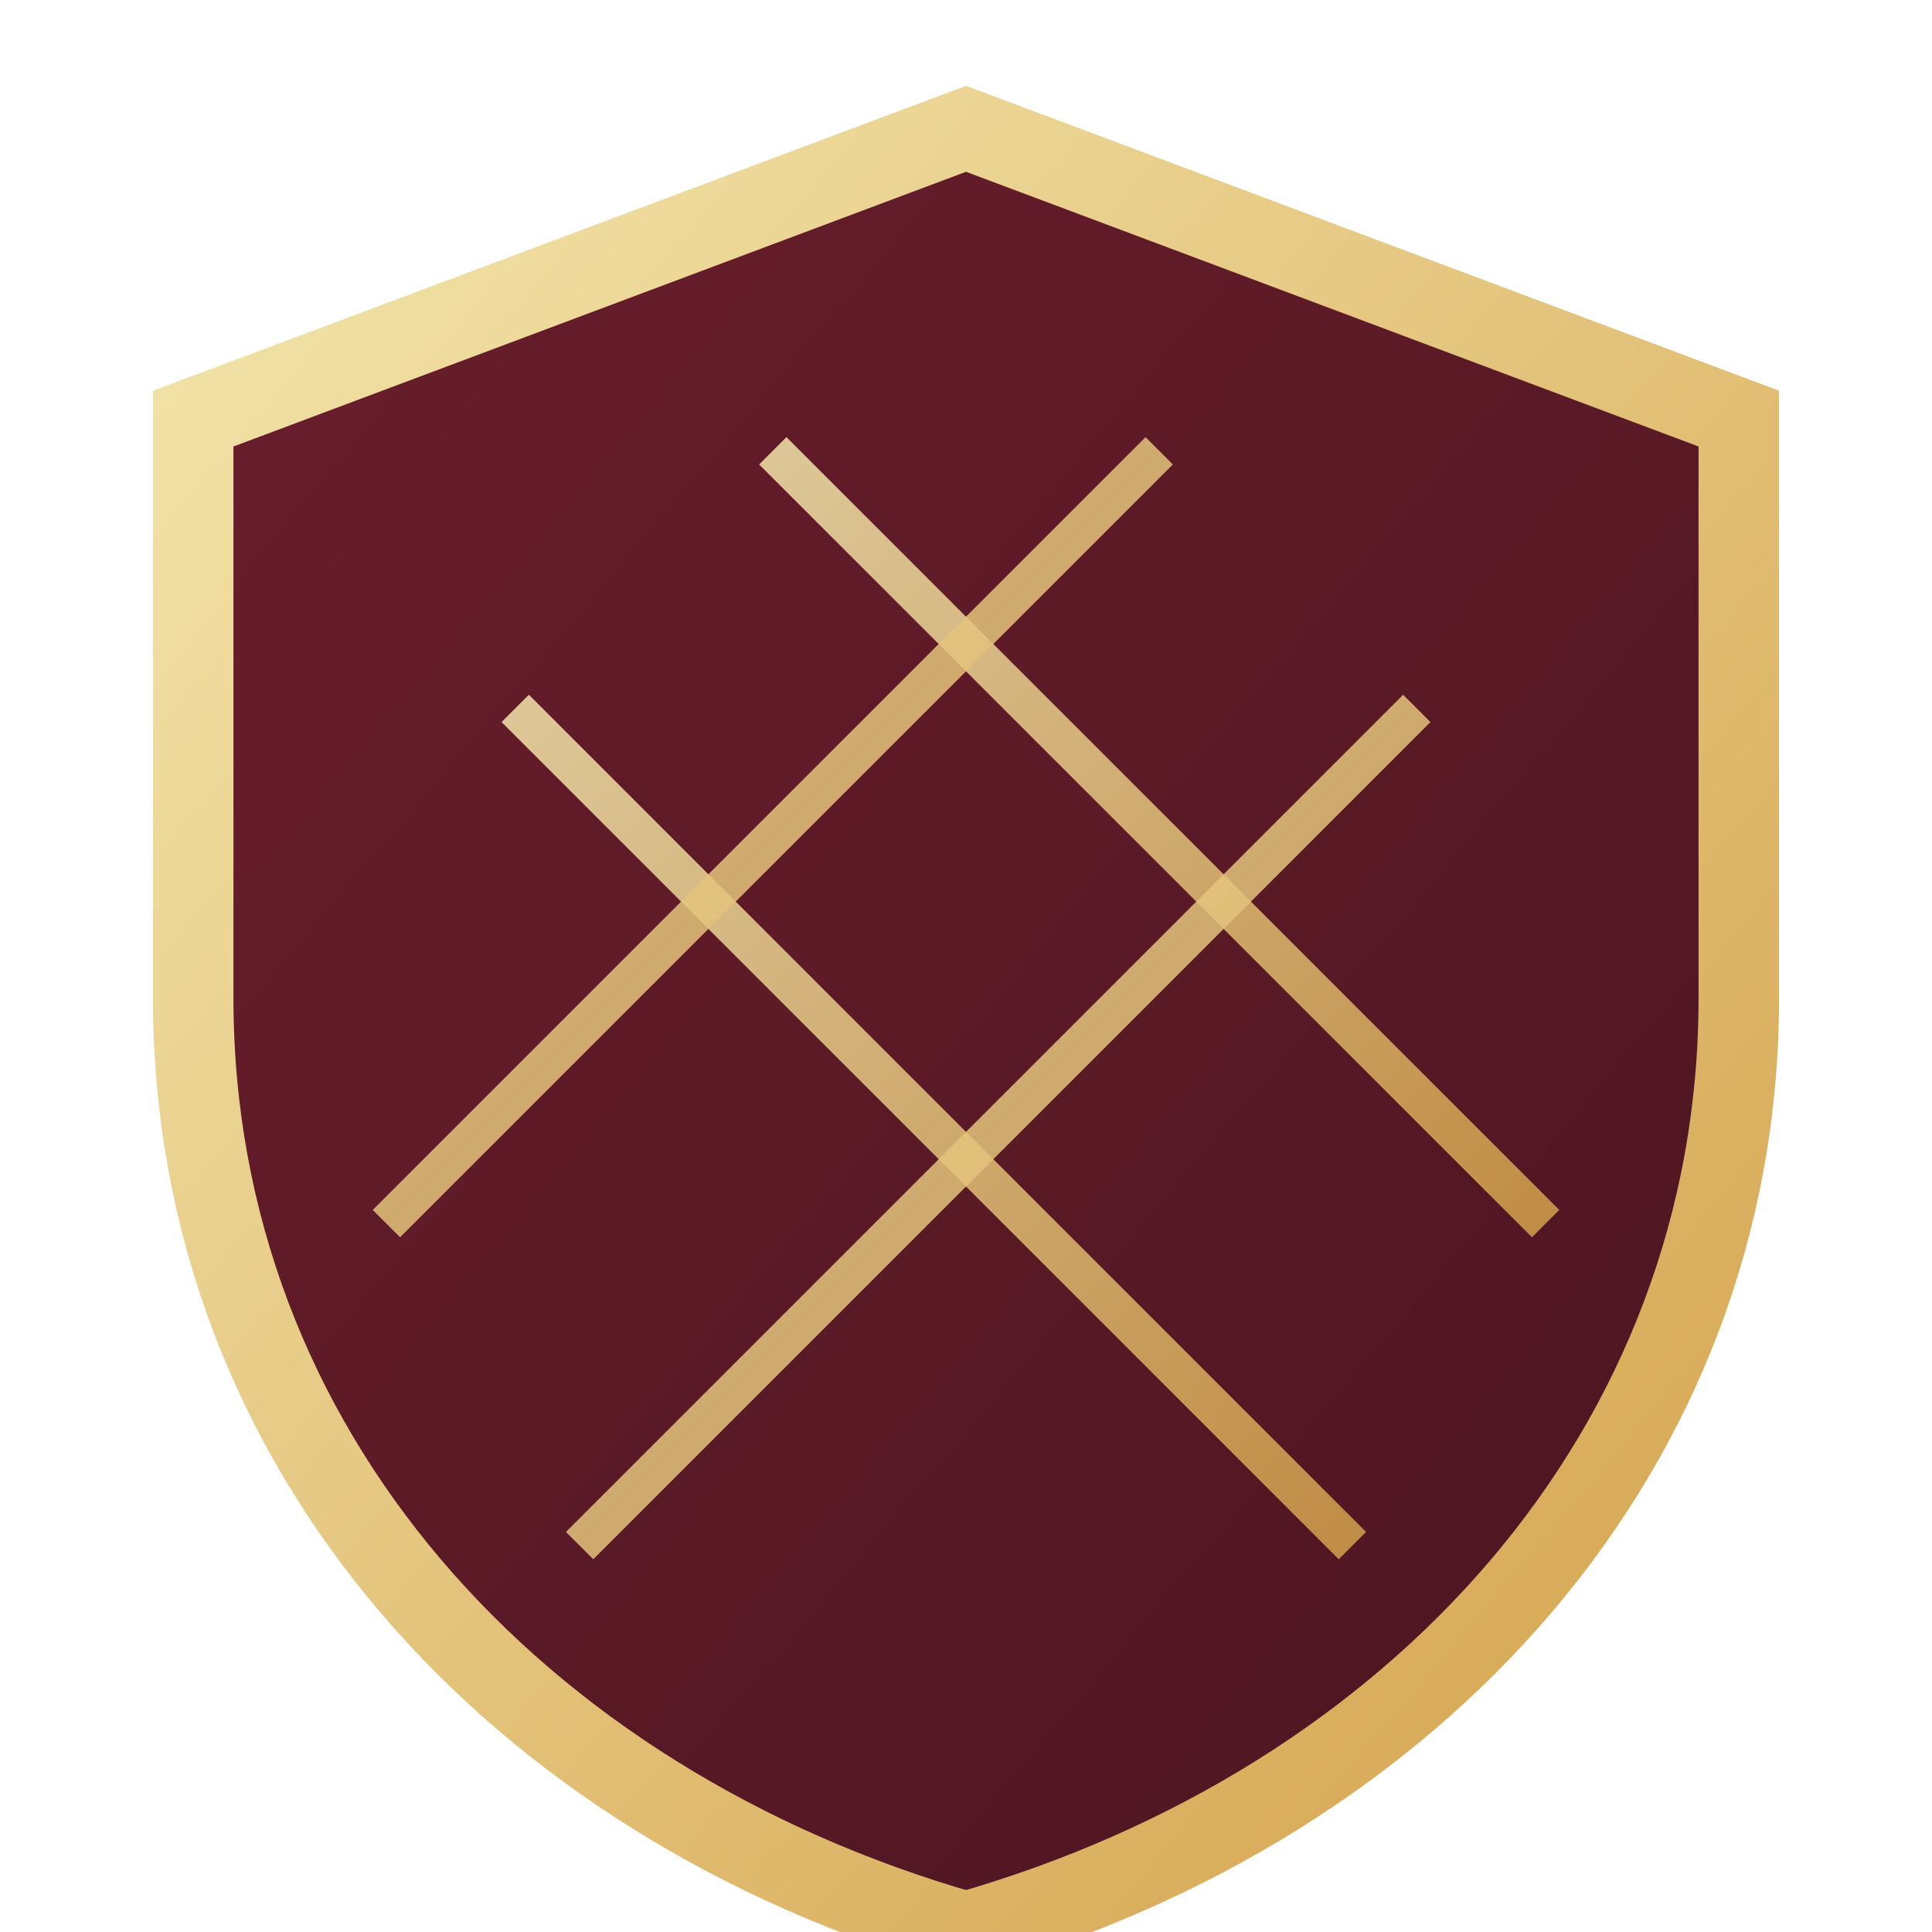
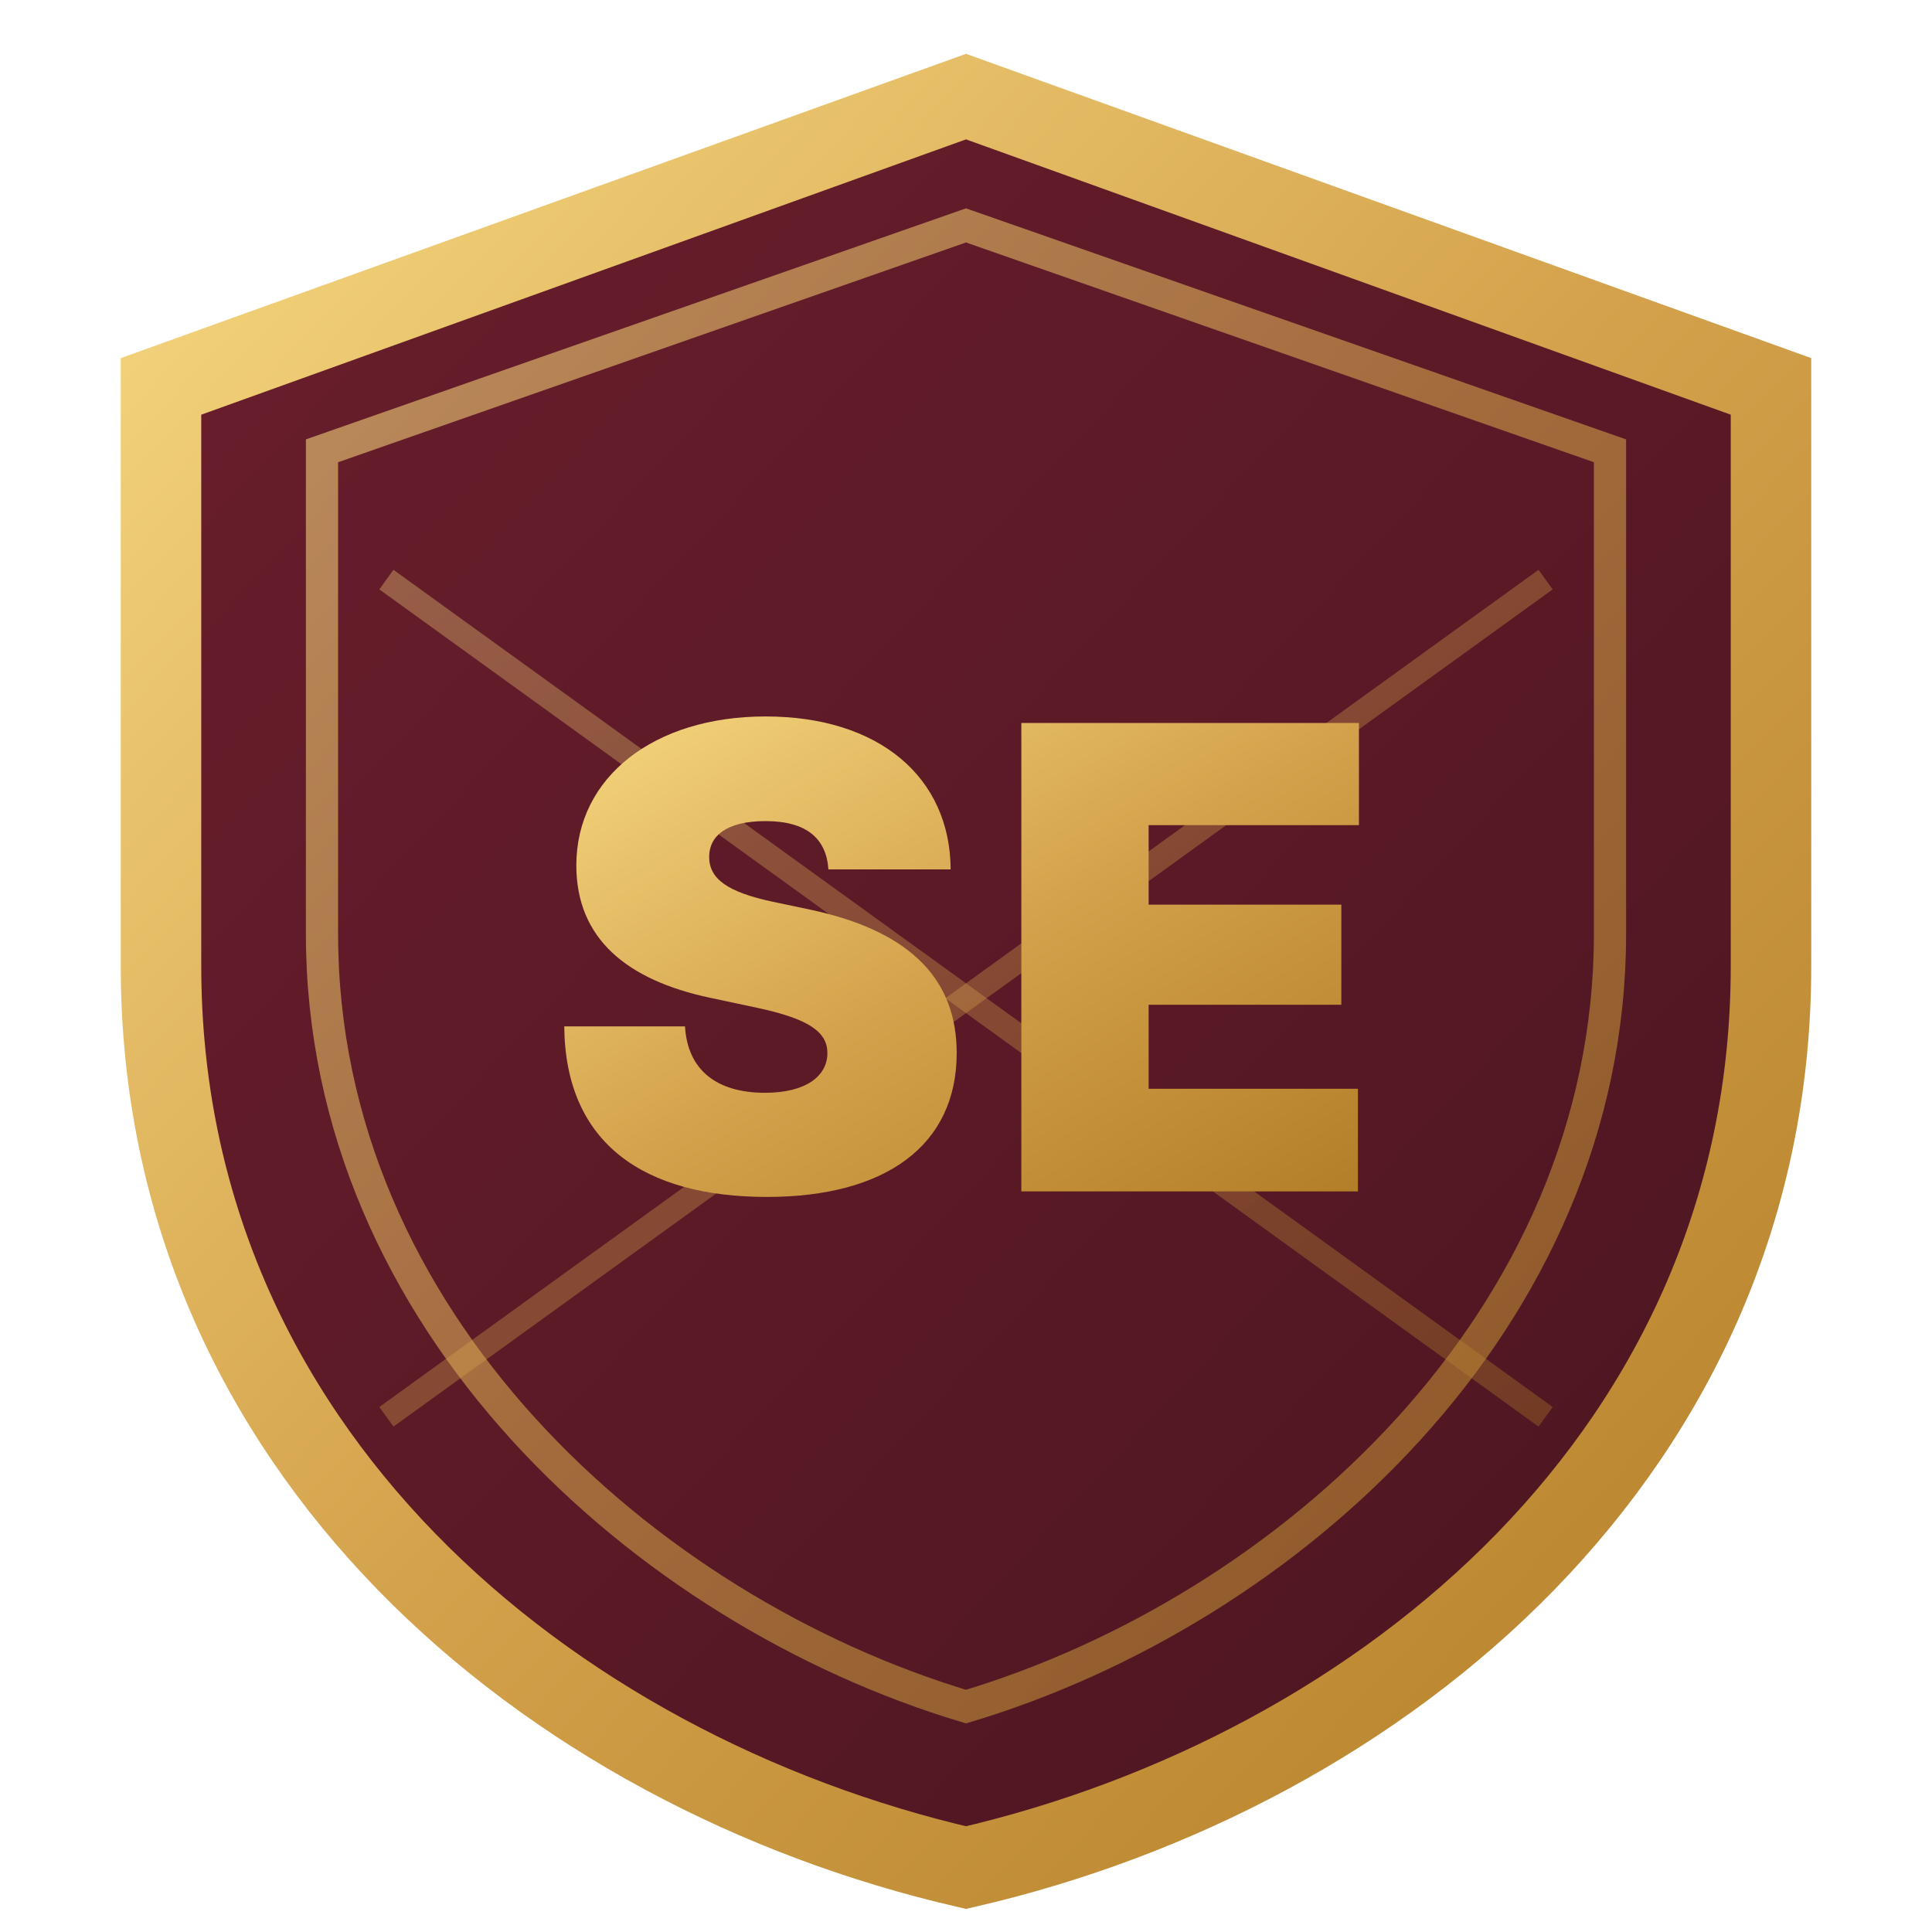
<svg xmlns="http://www.w3.org/2000/svg" viewBox="0 0 60 60" width="60" height="60">
  <defs>
    <linearGradient id="shieldGradIcon" x1="0%" y1="0%" x2="100%" y2="100%">
      <stop offset="0%" stop-color="#6B1E2C" />
      <stop offset="100%" stop-color="#4A1520" />
    </linearGradient>
    <linearGradient id="goldGradIcon" x1="0%" y1="0%" x2="100%" y2="100%">
-       <stop offset="0%" stop-color="#F3E5AB" />
-       <stop offset="100%" stop-color="#D4A24C" />
+       <stop offset="0%" stop-color="#F5D77F" />
+       <stop offset="50%" stop-color="#D4A24C" />
+       <stop offset="100%" stop-color="#B37E28" />
    </linearGradient>
  </defs>
-   <g transform="translate(0, 0)">
-     <path d="M 30 4 L 54 13 V 31 C 54 45 44 56 30 60 C 16 56 6 45 6 31 V 13 Z" fill="url(#shieldGradIcon)" stroke="url(#goldGradIcon)" stroke-width="2.5" />
-     <g stroke="url(#goldGradIcon)" stroke-width="1.2" stroke-opacity="0.85">
-       <line x1="16" y1="22" x2="42" y2="48" />
-       <line x1="24" y1="14" x2="48" y2="38" />
-       <line x1="44" y1="22" x2="18" y2="48" />
-       <line x1="36" y1="14" x2="12" y2="38" />
-     </g>
+   <path d="M 30 3 L 55 12 V 30 C 55 45 43 55 30 58 C 17 55 5 45 5 30 V 12 Z" fill="url(#shieldGradIcon)" stroke="url(#goldGradIcon)" stroke-width="2.5" />
+   <g stroke="url(#goldGradIcon)" stroke-width="0.75" stroke-opacity="0.35">
+     <line x1="12" y1="18" x2="48" y2="44" />
+     <line x1="48" y1="18" x2="12" y2="44" />
  </g>
+   <path d="M 30 7 L 50 14 V 29 C 50 41 40 50 30 53 C 20 50 10 41 10 29 V 14 Z" fill="none" stroke="url(#goldGradIcon)" stroke-width="1" stroke-opacity="0.6" />
+   <text x="30" y="37" font-family="Inter, system-ui, -apple-system, sans-serif" font-weight="900" font-size="20" fill="url(#goldGradIcon)" text-anchor="middle" letter-spacing="0.5">SE</text>
</svg>
